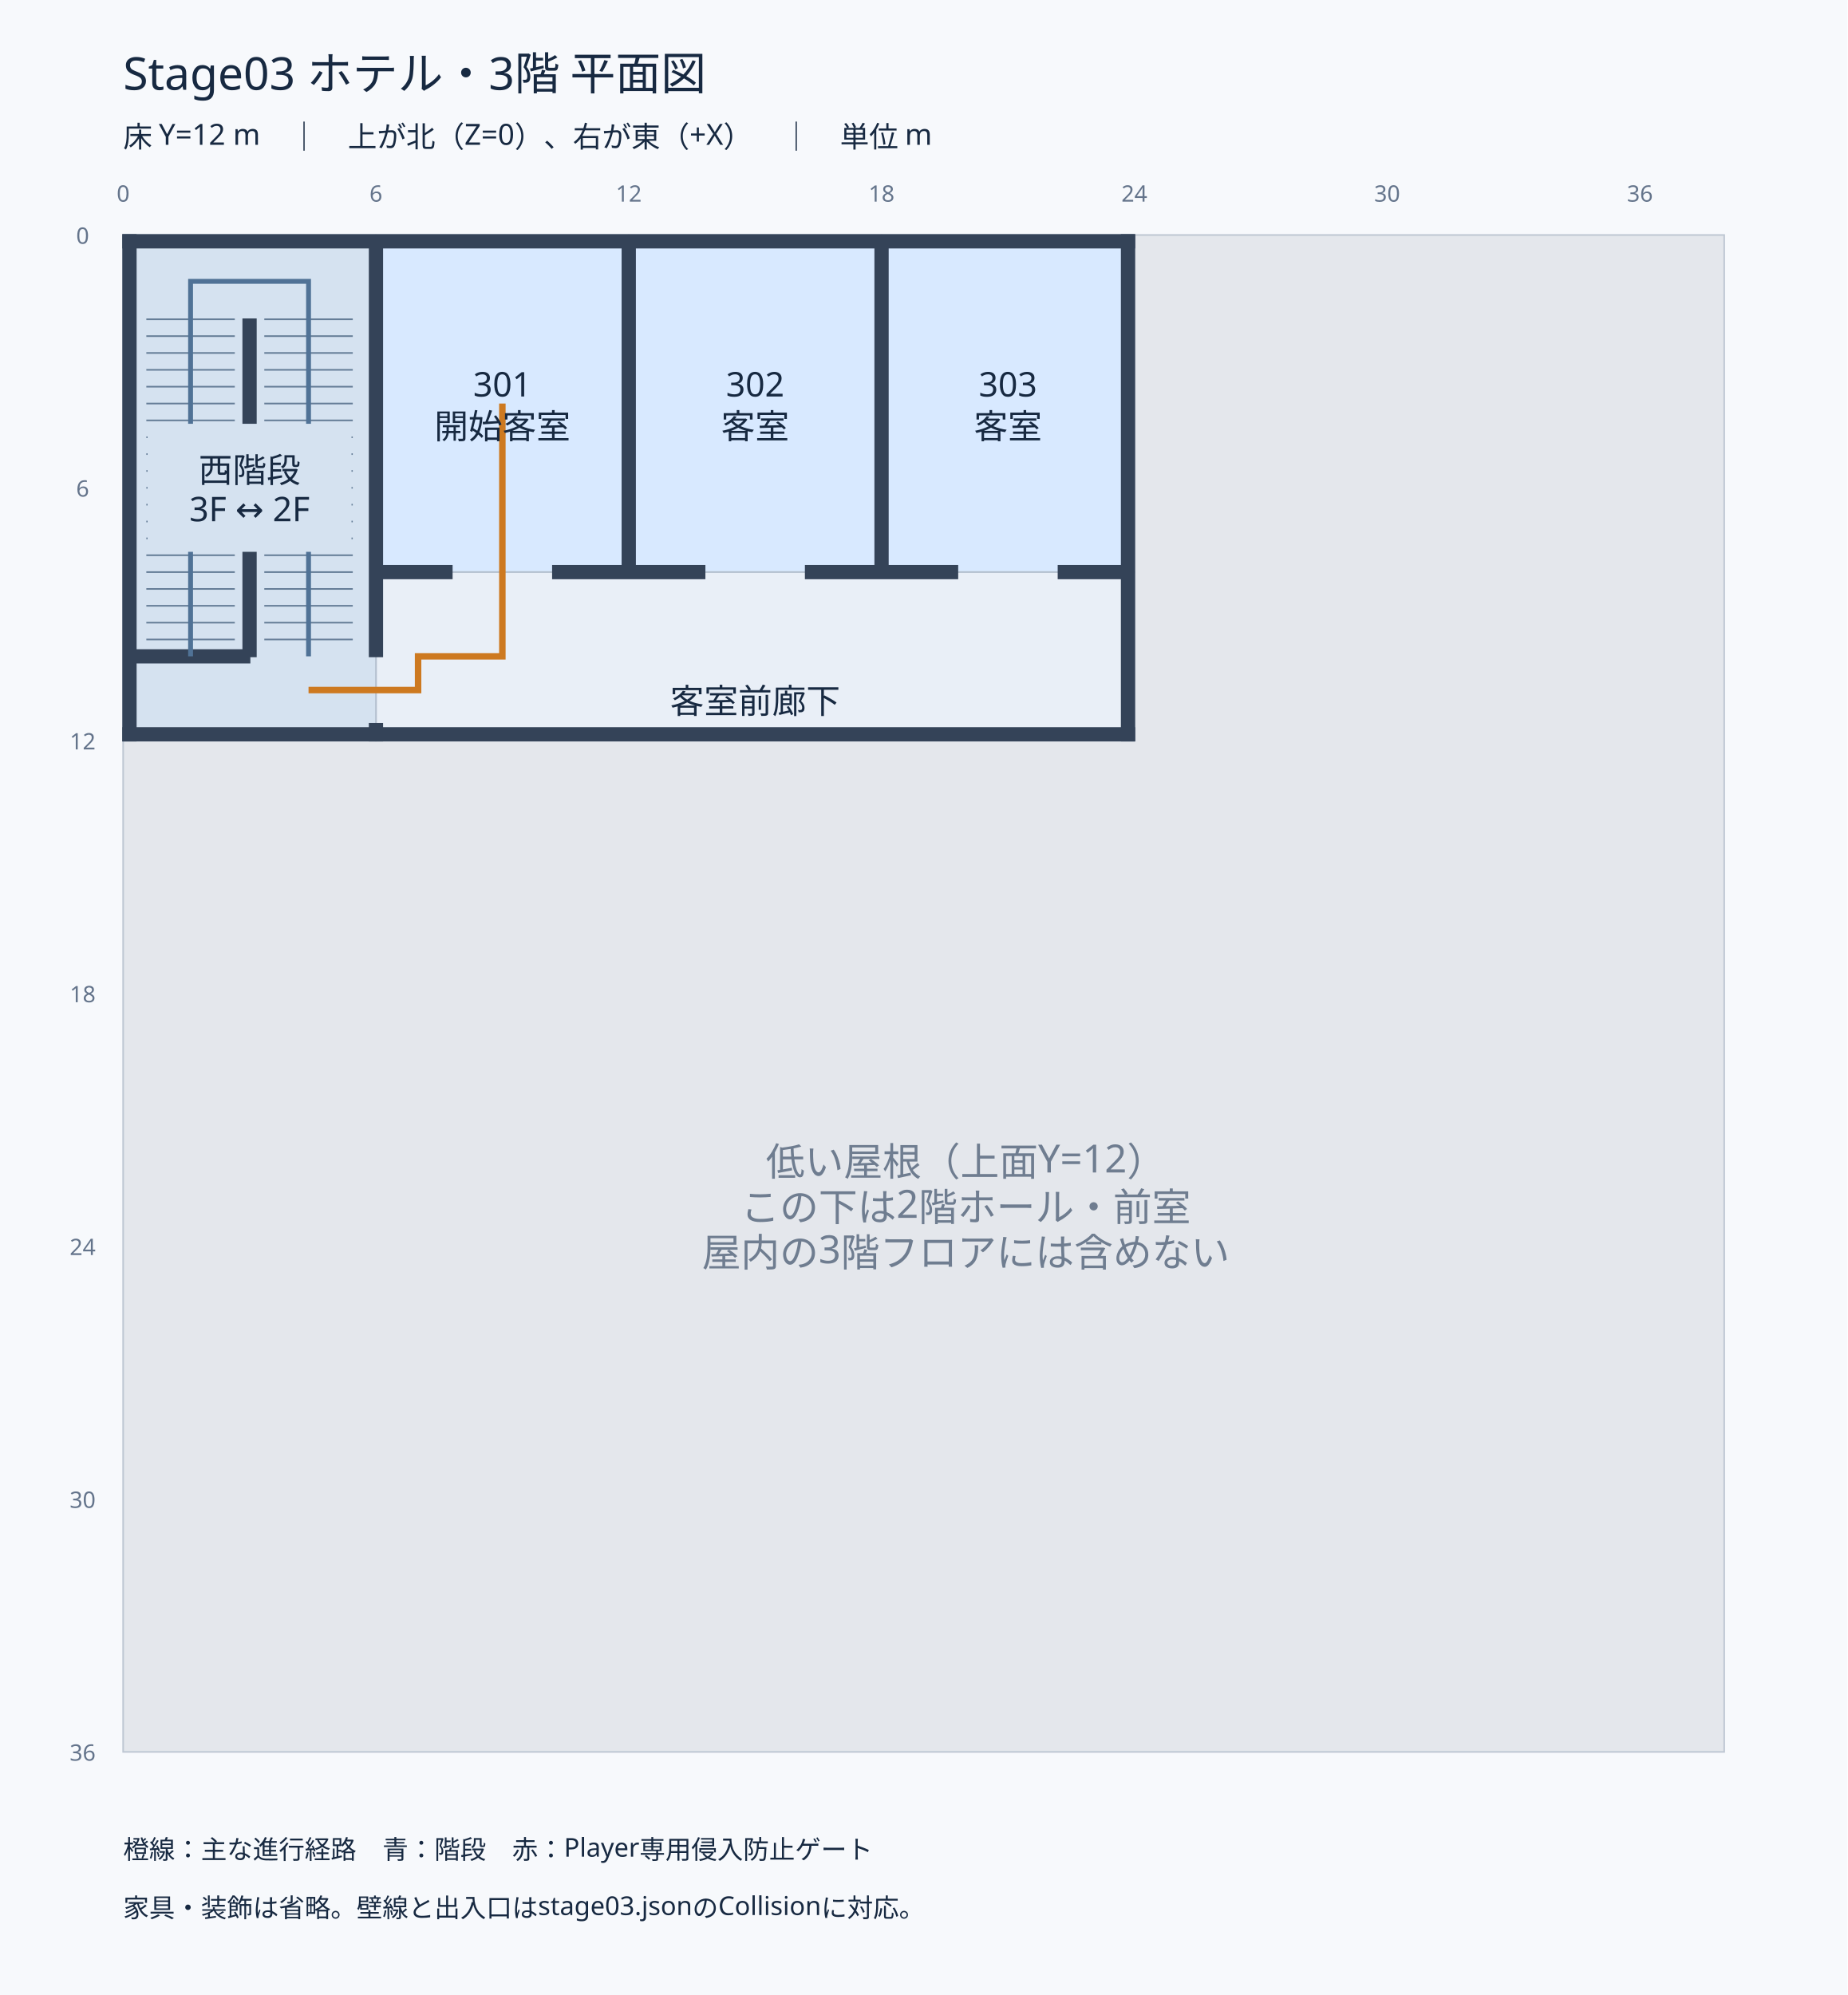
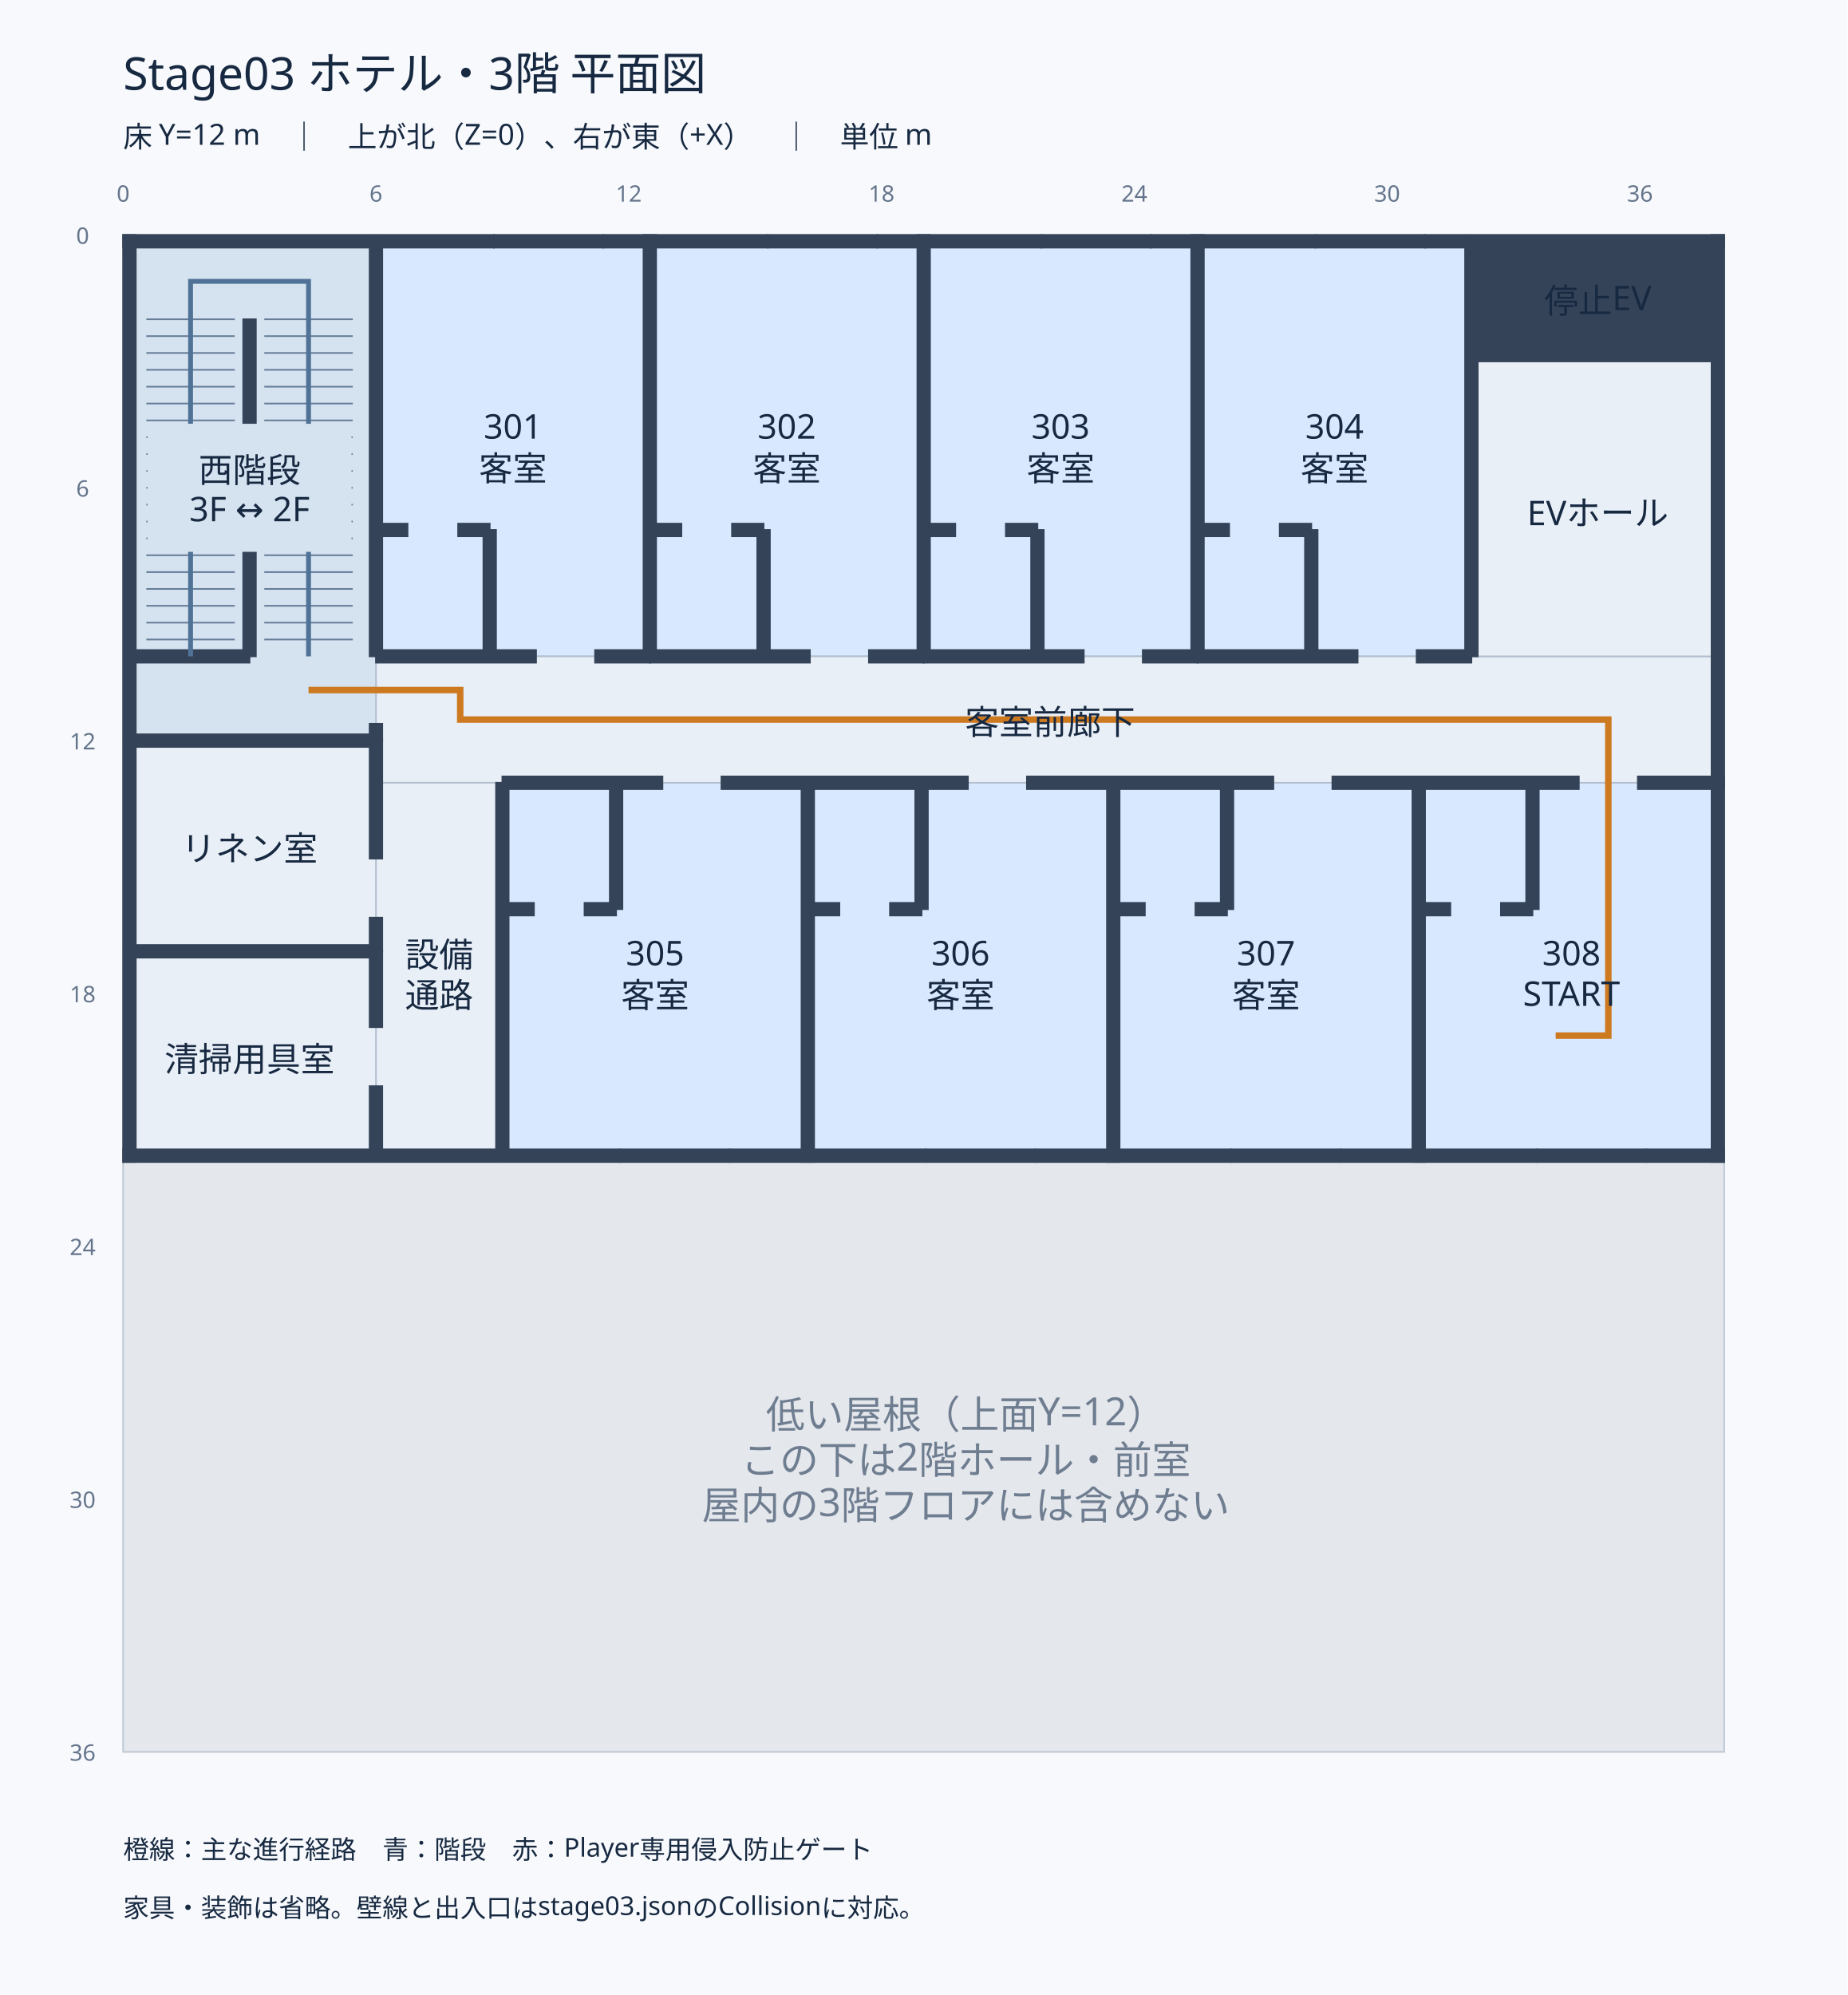
<svg xmlns="http://www.w3.org/2000/svg" width="1140" height="1231" viewBox="0 0 1140 1231">
  <rect width="100%" height="100%" fill="#f7f9fc" />
  <text x="76" y="42.0" text-anchor="start" dominant-baseline="central" font-family="Meiryo, sans-serif" font-size="28" fill="#172941">Stage03 ホテル・3階 平面図</text>
  <text x="76" y="83.0" text-anchor="start" dominant-baseline="central" font-family="Meiryo, sans-serif" font-size="18" fill="#172941">床 Y=12 m　｜　上が北（Z=0）、右が東（+X）　｜　単位 m</text>
  <rect x="76" y="145" width="988" height="936" fill="#e4e7ec" stroke="#bec7d3" />
-   <text x="596" y="715.0" text-anchor="middle" dominant-baseline="central" font-family="Meiryo, sans-serif" font-size="24" fill="#6f7d90">低い屋根（上面Y=12）</text>
-   <text x="596" y="743.0" text-anchor="middle" dominant-baseline="central" font-family="Meiryo, sans-serif" font-size="24" fill="#6f7d90">この下は2階ホール・前室</text>
-   <text x="596" y="771.0" text-anchor="middle" dominant-baseline="central" font-family="Meiryo, sans-serif" font-size="24" fill="#6f7d90">屋内の3階フロアには含めない</text>
-   <rect x="232" y="145" width="156" height="208" fill="#d8e9ff" stroke="#b4c0cf" />
-   <rect x="388" y="145" width="156" height="208" fill="#d8e9ff" stroke="#b4c0cf" />
-   <rect x="544" y="145" width="156" height="208" fill="#d8e9ff" stroke="#b4c0cf" />
-   <rect x="232" y="353" width="468" height="104" fill="#e9eff7" stroke="#b4c0cf" />
+   <text x="596" y="871.0" text-anchor="middle" dominant-baseline="central" font-family="Meiryo, sans-serif" font-size="24" fill="#6f7d90">低い屋根（上面Y=12）</text>
+   <text x="596" y="899.0" text-anchor="middle" dominant-baseline="central" font-family="Meiryo, sans-serif" font-size="24" fill="#6f7d90">この下は2階ホール・前室</text>
+   <text x="596" y="927.0" text-anchor="middle" dominant-baseline="central" font-family="Meiryo, sans-serif" font-size="24" fill="#6f7d90">屋内の3階フロアには含めない</text>
+   <rect x="232.0" y="145" width="169.0" height="260" fill="#d8e9ff" stroke="#b4c0cf" />
+   <rect x="401.0" y="145" width="169.0" height="260" fill="#d8e9ff" stroke="#b4c0cf" />
+   <rect x="570.0" y="145" width="169.0" height="260" fill="#d8e9ff" stroke="#b4c0cf" />
+   <rect x="739.0" y="145" width="169.0" height="260" fill="#d8e9ff" stroke="#b4c0cf" />
+   <rect x="310.0" y="483" width="188.5" height="234" fill="#d8e9ff" stroke="#b4c0cf" />
+   <rect x="498.5" y="483" width="188.5" height="234" fill="#d8e9ff" stroke="#b4c0cf" />
+   <rect x="687.0" y="483" width="188.5" height="234" fill="#d8e9ff" stroke="#b4c0cf" />
+   <rect x="875.5" y="483" width="188.5" height="234" fill="#d8e9ff" stroke="#b4c0cf" />
+   <rect x="232" y="405" width="832" height="78" fill="#e9eff7" stroke="#b4c0cf" />
+   <rect x="232" y="483" width="78" height="234" fill="#e9eff7" stroke="#b4c0cf" />
+   <rect x="76" y="457" width="156" height="130" fill="#e9eff7" stroke="#b4c0cf" />
+   <rect x="76" y="587" width="156" height="130" fill="#e9eff7" stroke="#b4c0cf" />
+   <rect x="908" y="223" width="156" height="182" fill="#e9eff7" stroke="#b4c0cf" />
+   <rect x="908" y="145" width="156" height="78" fill="#e9eff7" stroke="#b4c0cf" />
  <rect x="76" y="145" width="156" height="312" fill="#d5e2f0" stroke="#b4c0cf" />
-   <rect x="692.2" y="145.0" width="7.8" height="312.0" fill="#344358" stroke="#344358" />
-   <rect x="76.0" y="145.0" width="624.0" height="7.8" fill="#344358" stroke="#344358" />
-   <rect x="76.0" y="449.2" width="624.0" height="7.8" fill="#344358" stroke="#344358" />
-   <rect x="76.0" y="145.0" width="7.8" height="312.0" fill="#344358" stroke="#344358" />
-   <rect x="232" y="349.1" width="46.8" height="7.8" fill="#344358" stroke="#344358" />
-   <rect x="341.2" y="349.1" width="93.6" height="7.8" fill="#344358" stroke="#344358" />
-   <rect x="497.2" y="349.1" width="93.6" height="7.8" fill="#344358" stroke="#344358" />
-   <rect x="653.2" y="349.1" width="39.0" height="7.8" fill="#344358" stroke="#344358" />
-   <rect x="384.1" y="152.8" width="7.8" height="200.2" fill="#344358" stroke="#344358" />
-   <rect x="540.1" y="152.8" width="7.8" height="200.2" fill="#344358" stroke="#344358" />
+   <rect x="228.1" y="587" width="7.8" height="46.8" fill="#344358" stroke="#344358" />
+   <rect x="228.1" y="670.2" width="7.8" height="39.0" fill="#344358" stroke="#344358" />
+   <rect x="911.9" y="152.8" width="148.2" height="70.2" fill="#344358" stroke="#344358" />
+   <rect x="1056.2" y="145.0" width="7.8" height="572.0" fill="#344358" stroke="#344358" />
+   <rect x="76.0" y="145.0" width="228.8" height="7.8" fill="#344358" stroke="#344358" />
+   <rect x="372.4" y="145.0" width="101.4" height="7.8" fill="#344358" stroke="#344358" />
+   <rect x="541.4" y="145.0" width="101.4" height="7.8" fill="#344358" stroke="#344358" />
+   <rect x="710.4" y="145.0" width="101.4" height="7.8" fill="#344358" stroke="#344358" />
+   <rect x="879.4" y="145.0" width="184.6" height="7.8" fill="#344358" stroke="#344358" />
+   <rect x="304.8" y="145.0" width="67.6" height="7.8" fill="#344358" stroke="#344358" />
+   <rect x="473.8" y="145.0" width="67.6" height="7.8" fill="#344358" stroke="#344358" />
+   <rect x="642.8" y="145.0" width="67.6" height="7.8" fill="#344358" stroke="#344358" />
+   <rect x="811.8" y="145.0" width="67.6" height="7.8" fill="#344358" stroke="#344358" />
+   <rect x="76.0" y="709.2" width="306.8" height="7.8" fill="#344358" stroke="#344358" />
+   <rect x="450.4" y="709.2" width="120.9" height="7.8" fill="#344358" stroke="#344358" />
+   <rect x="638.9" y="709.2" width="120.9" height="7.8" fill="#344358" stroke="#344358" />
+   <rect x="827.4" y="709.2" width="120.9" height="7.8" fill="#344358" stroke="#344358" />
+   <rect x="1015.9" y="709.2" width="48.1" height="7.8" fill="#344358" stroke="#344358" />
+   <rect x="382.8" y="709.2" width="67.6" height="7.8" fill="#344358" stroke="#344358" />
+   <rect x="571.3" y="709.2" width="67.6" height="7.8" fill="#344358" stroke="#344358" />
+   <rect x="759.8" y="709.2" width="67.6" height="7.8" fill="#344358" stroke="#344358" />
+   <rect x="948.3" y="709.2" width="67.6" height="7.8" fill="#344358" stroke="#344358" />
+   <rect x="76.0" y="145.0" width="7.8" height="572.0" fill="#344358" stroke="#344358" />
+   <rect x="904.1" y="152.8" width="7.8" height="252.2" fill="#344358" stroke="#344358" />
+   <rect x="228.1" y="457" width="7.8" height="72.8" fill="#344358" stroke="#344358" />
+   <rect x="228.1" y="566.2" width="7.8" height="20.8" fill="#344358" stroke="#344358" />
+   <rect x="83.8" y="583.1" width="148.2" height="7.8" fill="#344358" stroke="#344358" />
+   <rect x="232.0" y="323.1" width="19.5" height="7.8" fill="#344358" stroke="#344358" />
+   <rect x="282.7" y="323.1" width="19.5" height="7.8" fill="#344358" stroke="#344358" />
+   <rect x="298.3" y="327.0" width="7.8" height="78.0" fill="#344358" stroke="#344358" />
+   <rect x="232" y="401.1" width="98.8" height="7.8" fill="#344358" stroke="#344358" />
+   <rect x="367.2" y="401.1" width="33.8" height="7.8" fill="#344358" stroke="#344358" />
+   <rect x="401.0" y="323.1" width="19.5" height="7.8" fill="#344358" stroke="#344358" />
+   <rect x="451.7" y="323.1" width="19.5" height="7.8" fill="#344358" stroke="#344358" />
+   <rect x="467.3" y="327.0" width="7.8" height="78.0" fill="#344358" stroke="#344358" />
+   <rect x="401" y="401.1" width="98.8" height="7.8" fill="#344358" stroke="#344358" />
+   <rect x="536.2" y="401.1" width="33.8" height="7.8" fill="#344358" stroke="#344358" />
+   <rect x="397.1" y="145.0" width="7.8" height="260.0" fill="#344358" stroke="#344358" />
+   <rect x="570.0" y="323.1" width="19.5" height="7.8" fill="#344358" stroke="#344358" />
+   <rect x="620.7" y="323.1" width="19.5" height="7.8" fill="#344358" stroke="#344358" />
+   <rect x="636.3" y="327.0" width="7.8" height="78.0" fill="#344358" stroke="#344358" />
+   <rect x="570" y="401.1" width="98.8" height="7.8" fill="#344358" stroke="#344358" />
+   <rect x="705.2" y="401.1" width="33.8" height="7.8" fill="#344358" stroke="#344358" />
+   <rect x="566.1" y="145.0" width="7.8" height="260.0" fill="#344358" stroke="#344358" />
+   <rect x="739.0" y="323.1" width="19.5" height="7.8" fill="#344358" stroke="#344358" />
+   <rect x="789.7" y="323.1" width="19.5" height="7.8" fill="#344358" stroke="#344358" />
+   <rect x="805.3" y="327.0" width="7.8" height="78.0" fill="#344358" stroke="#344358" />
+   <rect x="739" y="401.1" width="98.8" height="7.8" fill="#344358" stroke="#344358" />
+   <rect x="874.2" y="401.1" width="33.8" height="7.8" fill="#344358" stroke="#344358" />
+   <rect x="735.1" y="145.0" width="7.8" height="260.0" fill="#344358" stroke="#344358" />
+   <rect x="310.0" y="557.1" width="19.5" height="7.8" fill="#344358" stroke="#344358" />
+   <rect x="360.7" y="557.1" width="19.5" height="7.8" fill="#344358" stroke="#344358" />
+   <rect x="376.3" y="483.0" width="7.8" height="78.0" fill="#344358" stroke="#344358" />
+   <rect x="310" y="479.1" width="98.8" height="7.8" fill="#344358" stroke="#344358" />
+   <rect x="445.2" y="479.1" width="53.3" height="7.8" fill="#344358" stroke="#344358" />
+   <rect x="498.5" y="557.1" width="19.5" height="7.8" fill="#344358" stroke="#344358" />
+   <rect x="549.2" y="557.1" width="19.5" height="7.8" fill="#344358" stroke="#344358" />
+   <rect x="564.8" y="483.0" width="7.8" height="78.0" fill="#344358" stroke="#344358" />
+   <rect x="498.5" y="479.1" width="98.8" height="7.8" fill="#344358" stroke="#344358" />
+   <rect x="633.7" y="479.1" width="53.3" height="7.8" fill="#344358" stroke="#344358" />
+   <rect x="494.6" y="483.0" width="7.8" height="234.0" fill="#344358" stroke="#344358" />
+   <rect x="687.0" y="557.1" width="19.5" height="7.8" fill="#344358" stroke="#344358" />
+   <rect x="737.7" y="557.1" width="19.5" height="7.8" fill="#344358" stroke="#344358" />
+   <rect x="753.3" y="483.0" width="7.8" height="78.0" fill="#344358" stroke="#344358" />
+   <rect x="687" y="479.1" width="98.8" height="7.8" fill="#344358" stroke="#344358" />
+   <rect x="822.2" y="479.1" width="53.3" height="7.8" fill="#344358" stroke="#344358" />
+   <rect x="683.1" y="483.0" width="7.8" height="234.0" fill="#344358" stroke="#344358" />
+   <rect x="875.5" y="557.1" width="19.5" height="7.8" fill="#344358" stroke="#344358" />
+   <rect x="926.2" y="557.1" width="19.5" height="7.8" fill="#344358" stroke="#344358" />
+   <rect x="941.8" y="483.0" width="7.8" height="78.0" fill="#344358" stroke="#344358" />
+   <rect x="875.5" y="479.1" width="98.8" height="7.8" fill="#344358" stroke="#344358" />
+   <rect x="1010.7" y="479.1" width="53.3" height="7.8" fill="#344358" stroke="#344358" />
+   <rect x="871.6" y="483.0" width="7.8" height="234.0" fill="#344358" stroke="#344358" />
+   <rect x="306.1" y="483" width="7.8" height="226.2" fill="#344358" stroke="#344358" />
  <rect x="228.1" y="152.8" width="7.8" height="252.2" fill="#344358" stroke="#344358" />
  <rect x="228.1" y="446.6" width="7.8" height="10.4" fill="#344358" stroke="#344358" />
+   <rect x="83.8" y="453.1" width="148.2" height="7.8" fill="#344358" stroke="#344358" />
  <rect x="150.1" y="197.0" width="7.8" height="208.0" fill="#344358" stroke="#344358" />
  <rect x="83.8" y="401.1" width="70.2" height="7.8" fill="#344358" stroke="#344358" />
-   <polyline points="310,249 310,405 258,405 258,425.8 190.4,425.8" fill="none" stroke="#cd7920" stroke-width="4" />
+   <polyline points="960,639 992.5,639 992.5,444.0 284,444.0 284,425.8 190.4,425.8" fill="none" stroke="#cd7920" stroke-width="4" />
  <polyline points="90.3,197.0 144.9,197.0" fill="none" stroke="#657d97" stroke-width="1" />
  <polyline points="90.3,207.4 144.9,207.4" fill="none" stroke="#657d97" stroke-width="1" />
  <polyline points="90.3,217.8 144.9,217.8" fill="none" stroke="#657d97" stroke-width="1" />
  <polyline points="90.3,228.2 144.9,228.2" fill="none" stroke="#657d97" stroke-width="1" />
  <polyline points="90.3,238.6 144.9,238.6" fill="none" stroke="#657d97" stroke-width="1" />
  <polyline points="90.3,249.0 144.9,249.0" fill="none" stroke="#657d97" stroke-width="1" />
  <polyline points="90.3,259.4 144.9,259.4" fill="none" stroke="#657d97" stroke-width="1" />
  <polyline points="90.3,269.8 144.9,269.8" fill="none" stroke="#657d97" stroke-width="1" />
  <polyline points="90.3,280.2 144.9,280.2" fill="none" stroke="#657d97" stroke-width="1" />
  <polyline points="90.3,290.6 144.9,290.6" fill="none" stroke="#657d97" stroke-width="1" />
  <polyline points="90.3,301.0 144.9,301.0" fill="none" stroke="#657d97" stroke-width="1" />
  <polyline points="90.3,311.4 144.9,311.4" fill="none" stroke="#657d97" stroke-width="1" />
  <polyline points="90.3,321.8 144.9,321.8" fill="none" stroke="#657d97" stroke-width="1" />
  <polyline points="90.3,332.2 144.9,332.2" fill="none" stroke="#657d97" stroke-width="1" />
  <polyline points="90.3,342.6 144.9,342.6" fill="none" stroke="#657d97" stroke-width="1" />
  <polyline points="90.3,353.0 144.9,353.0" fill="none" stroke="#657d97" stroke-width="1" />
  <polyline points="90.3,363.4 144.9,363.4" fill="none" stroke="#657d97" stroke-width="1" />
  <polyline points="90.3,373.8 144.9,373.8" fill="none" stroke="#657d97" stroke-width="1" />
  <polyline points="90.3,384.2 144.9,384.2" fill="none" stroke="#657d97" stroke-width="1" />
  <polyline points="90.3,394.6 144.9,394.6" fill="none" stroke="#657d97" stroke-width="1" />
  <polyline points="163.1,197.0 217.7,197.0" fill="none" stroke="#657d97" stroke-width="1" />
  <polyline points="163.1,207.4 217.7,207.4" fill="none" stroke="#657d97" stroke-width="1" />
  <polyline points="163.1,217.8 217.7,217.8" fill="none" stroke="#657d97" stroke-width="1" />
  <polyline points="163.1,228.2 217.7,228.2" fill="none" stroke="#657d97" stroke-width="1" />
  <polyline points="163.1,238.6 217.7,238.6" fill="none" stroke="#657d97" stroke-width="1" />
  <polyline points="163.1,249.0 217.7,249.0" fill="none" stroke="#657d97" stroke-width="1" />
  <polyline points="163.1,259.4 217.7,259.4" fill="none" stroke="#657d97" stroke-width="1" />
  <polyline points="163.1,269.8 217.7,269.8" fill="none" stroke="#657d97" stroke-width="1" />
  <polyline points="163.1,280.2 217.7,280.2" fill="none" stroke="#657d97" stroke-width="1" />
  <polyline points="163.1,290.6 217.7,290.6" fill="none" stroke="#657d97" stroke-width="1" />
  <polyline points="163.1,301.0 217.7,301.0" fill="none" stroke="#657d97" stroke-width="1" />
  <polyline points="163.1,311.4 217.7,311.4" fill="none" stroke="#657d97" stroke-width="1" />
  <polyline points="163.1,321.8 217.7,321.8" fill="none" stroke="#657d97" stroke-width="1" />
  <polyline points="163.1,332.2 217.7,332.2" fill="none" stroke="#657d97" stroke-width="1" />
  <polyline points="163.1,342.6 217.7,342.6" fill="none" stroke="#657d97" stroke-width="1" />
  <polyline points="163.1,353.0 217.7,353.0" fill="none" stroke="#657d97" stroke-width="1" />
  <polyline points="163.1,363.4 217.7,363.4" fill="none" stroke="#657d97" stroke-width="1" />
  <polyline points="163.1,373.8 217.7,373.8" fill="none" stroke="#657d97" stroke-width="1" />
  <polyline points="163.1,384.2 217.7,384.2" fill="none" stroke="#657d97" stroke-width="1" />
  <polyline points="163.1,394.6 217.7,394.6" fill="none" stroke="#657d97" stroke-width="1" />
  <polyline points="190.4,405 190.4,173.6 117.6,173.6 117.6,405" fill="none" stroke="#507296" stroke-width="3" />
-   <text x="310.0" y="236.5" text-anchor="middle" dominant-baseline="central" font-family="Meiryo, sans-serif" font-size="21" fill="#172941">301</text>
-   <text x="310.0" y="261.5" text-anchor="middle" dominant-baseline="central" font-family="Meiryo, sans-serif" font-size="21" fill="#172941">開始客室</text>
-   <text x="466.0" y="236.5" text-anchor="middle" dominant-baseline="central" font-family="Meiryo, sans-serif" font-size="21" fill="#172941">302</text>
-   <text x="466.0" y="261.5" text-anchor="middle" dominant-baseline="central" font-family="Meiryo, sans-serif" font-size="21" fill="#172941">客室</text>
-   <text x="622.0" y="236.5" text-anchor="middle" dominant-baseline="central" font-family="Meiryo, sans-serif" font-size="21" fill="#172941">303</text>
-   <text x="622.0" y="261.5" text-anchor="middle" dominant-baseline="central" font-family="Meiryo, sans-serif" font-size="21" fill="#172941">客室</text>
-   <text x="466.0" y="431.0" text-anchor="middle" dominant-baseline="central" font-family="Meiryo, sans-serif" font-size="21" fill="#172941">客室前廊下</text>
+   <text x="316.5" y="262.5" text-anchor="middle" dominant-baseline="central" font-family="Meiryo, sans-serif" font-size="21" fill="#172941">301</text>
+   <text x="316.5" y="287.5" text-anchor="middle" dominant-baseline="central" font-family="Meiryo, sans-serif" font-size="21" fill="#172941">客室</text>
+   <text x="485.5" y="262.5" text-anchor="middle" dominant-baseline="central" font-family="Meiryo, sans-serif" font-size="21" fill="#172941">302</text>
+   <text x="485.5" y="287.5" text-anchor="middle" dominant-baseline="central" font-family="Meiryo, sans-serif" font-size="21" fill="#172941">客室</text>
+   <text x="654.5" y="262.5" text-anchor="middle" dominant-baseline="central" font-family="Meiryo, sans-serif" font-size="21" fill="#172941">303</text>
+   <text x="654.5" y="287.5" text-anchor="middle" dominant-baseline="central" font-family="Meiryo, sans-serif" font-size="21" fill="#172941">客室</text>
+   <text x="823.5" y="262.5" text-anchor="middle" dominant-baseline="central" font-family="Meiryo, sans-serif" font-size="21" fill="#172941">304</text>
+   <text x="823.5" y="287.5" text-anchor="middle" dominant-baseline="central" font-family="Meiryo, sans-serif" font-size="21" fill="#172941">客室</text>
+   <text x="404.25" y="587.5" text-anchor="middle" dominant-baseline="central" font-family="Meiryo, sans-serif" font-size="21" fill="#172941">305</text>
+   <text x="404.25" y="612.5" text-anchor="middle" dominant-baseline="central" font-family="Meiryo, sans-serif" font-size="21" fill="#172941">客室</text>
+   <text x="592.75" y="587.5" text-anchor="middle" dominant-baseline="central" font-family="Meiryo, sans-serif" font-size="21" fill="#172941">306</text>
+   <text x="592.75" y="612.5" text-anchor="middle" dominant-baseline="central" font-family="Meiryo, sans-serif" font-size="21" fill="#172941">客室</text>
+   <text x="781.25" y="587.5" text-anchor="middle" dominant-baseline="central" font-family="Meiryo, sans-serif" font-size="21" fill="#172941">307</text>
+   <text x="781.25" y="612.5" text-anchor="middle" dominant-baseline="central" font-family="Meiryo, sans-serif" font-size="21" fill="#172941">客室</text>
+   <text x="969.75" y="587.5" text-anchor="middle" dominant-baseline="central" font-family="Meiryo, sans-serif" font-size="21" fill="#172941">308</text>
+   <text x="969.75" y="612.5" text-anchor="middle" dominant-baseline="central" font-family="Meiryo, sans-serif" font-size="21" fill="#172941">START</text>
+   <text x="648.0" y="444.0" text-anchor="middle" dominant-baseline="central" font-family="Meiryo, sans-serif" font-size="21" fill="#172941">客室前廊下</text>
+   <text x="271.0" y="587.5" text-anchor="middle" dominant-baseline="central" font-family="Meiryo, sans-serif" font-size="21" fill="#172941">設備</text>
+   <text x="271.0" y="612.5" text-anchor="middle" dominant-baseline="central" font-family="Meiryo, sans-serif" font-size="21" fill="#172941">通路</text>
+   <text x="154.0" y="522.0" text-anchor="middle" dominant-baseline="central" font-family="Meiryo, sans-serif" font-size="21" fill="#172941">リネン室</text>
+   <text x="154.0" y="652.0" text-anchor="middle" dominant-baseline="central" font-family="Meiryo, sans-serif" font-size="21" fill="#172941">清掃用具室</text>
+   <text x="986.0" y="314.0" text-anchor="middle" dominant-baseline="central" font-family="Meiryo, sans-serif" font-size="21" fill="#172941">EVホール</text>
+   <text x="986.0" y="184.0" text-anchor="middle" dominant-baseline="central" font-family="Meiryo, sans-serif" font-size="21" fill="#172941">停止EV</text>
  <rect x="91.6" y="262.0" width="124.8" height="78.0" fill="#d5e2f0" stroke="#d5e2f0" />
  <text x="154.0" y="288.5" text-anchor="middle" dominant-baseline="central" font-family="Meiryo, sans-serif" font-size="21" fill="#172941">西階段</text>
  <text x="154.0" y="313.5" text-anchor="middle" dominant-baseline="central" font-family="Meiryo, sans-serif" font-size="21" fill="#172941">3F ↔ 2F</text>
  <text x="76" y="119.0" text-anchor="middle" dominant-baseline="central" font-family="Meiryo, sans-serif" font-size="14" fill="#64748b">0</text>
  <text x="232" y="119.0" text-anchor="middle" dominant-baseline="central" font-family="Meiryo, sans-serif" font-size="14" fill="#64748b">6</text>
  <text x="388" y="119.0" text-anchor="middle" dominant-baseline="central" font-family="Meiryo, sans-serif" font-size="14" fill="#64748b">12</text>
  <text x="544" y="119.0" text-anchor="middle" dominant-baseline="central" font-family="Meiryo, sans-serif" font-size="14" fill="#64748b">18</text>
  <text x="700" y="119.0" text-anchor="middle" dominant-baseline="central" font-family="Meiryo, sans-serif" font-size="14" fill="#64748b">24</text>
  <text x="856" y="119.0" text-anchor="middle" dominant-baseline="central" font-family="Meiryo, sans-serif" font-size="14" fill="#64748b">30</text>
  <text x="1012" y="119.0" text-anchor="middle" dominant-baseline="central" font-family="Meiryo, sans-serif" font-size="14" fill="#64748b">36</text>
  <text x="51" y="145.0" text-anchor="middle" dominant-baseline="central" font-family="Meiryo, sans-serif" font-size="14" fill="#64748b">0</text>
  <text x="51" y="301.0" text-anchor="middle" dominant-baseline="central" font-family="Meiryo, sans-serif" font-size="14" fill="#64748b">6</text>
  <text x="51" y="457.0" text-anchor="middle" dominant-baseline="central" font-family="Meiryo, sans-serif" font-size="14" fill="#64748b">12</text>
  <text x="51" y="613.0" text-anchor="middle" dominant-baseline="central" font-family="Meiryo, sans-serif" font-size="14" fill="#64748b">18</text>
  <text x="51" y="769.0" text-anchor="middle" dominant-baseline="central" font-family="Meiryo, sans-serif" font-size="14" fill="#64748b">24</text>
  <text x="51" y="925.0" text-anchor="middle" dominant-baseline="central" font-family="Meiryo, sans-serif" font-size="14" fill="#64748b">30</text>
  <text x="51" y="1081.0" text-anchor="middle" dominant-baseline="central" font-family="Meiryo, sans-serif" font-size="14" fill="#64748b">36</text>
  <text x="76" y="1140.0" text-anchor="start" dominant-baseline="central" font-family="Meiryo, sans-serif" font-size="16" fill="#172941">橙線：主な進行経路　青：階段　赤：Player専用侵入防止ゲート</text>
  <text x="76" y="1176.0" text-anchor="start" dominant-baseline="central" font-family="Meiryo, sans-serif" font-size="16" fill="#172941">家具・装飾は省略。壁線と出入口はstage03.jsonのCollisionに対応。</text>
</svg>
